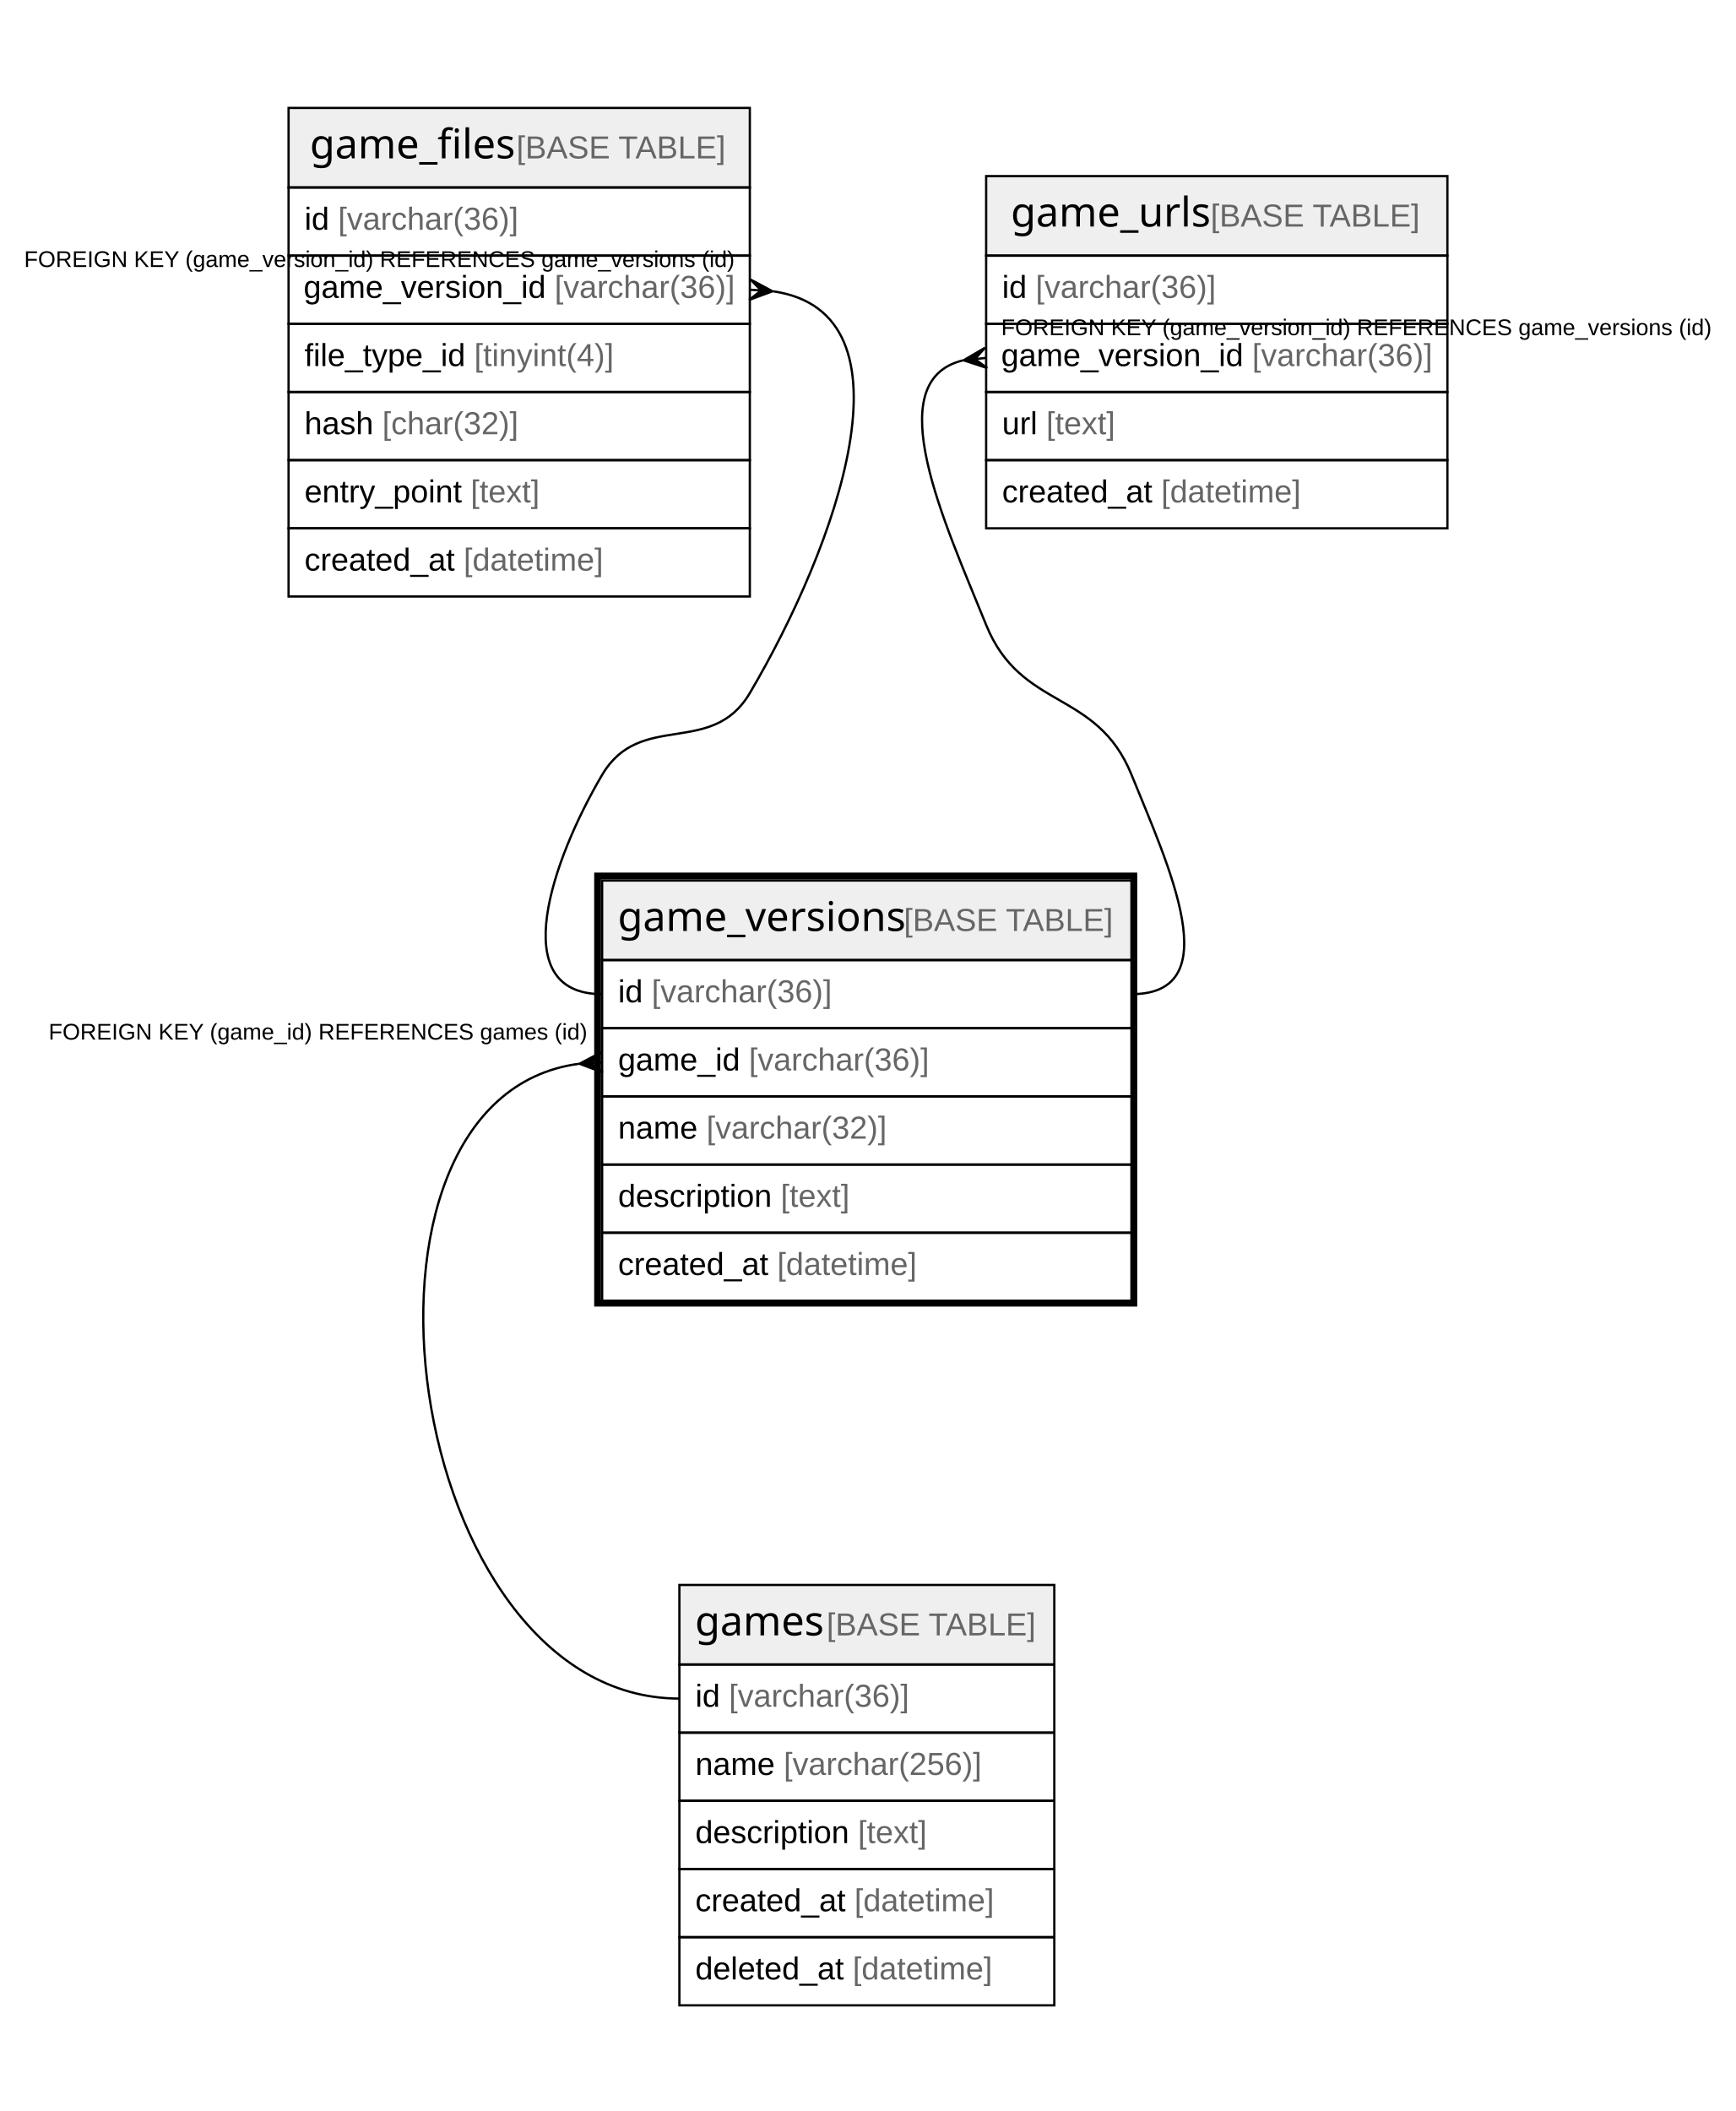
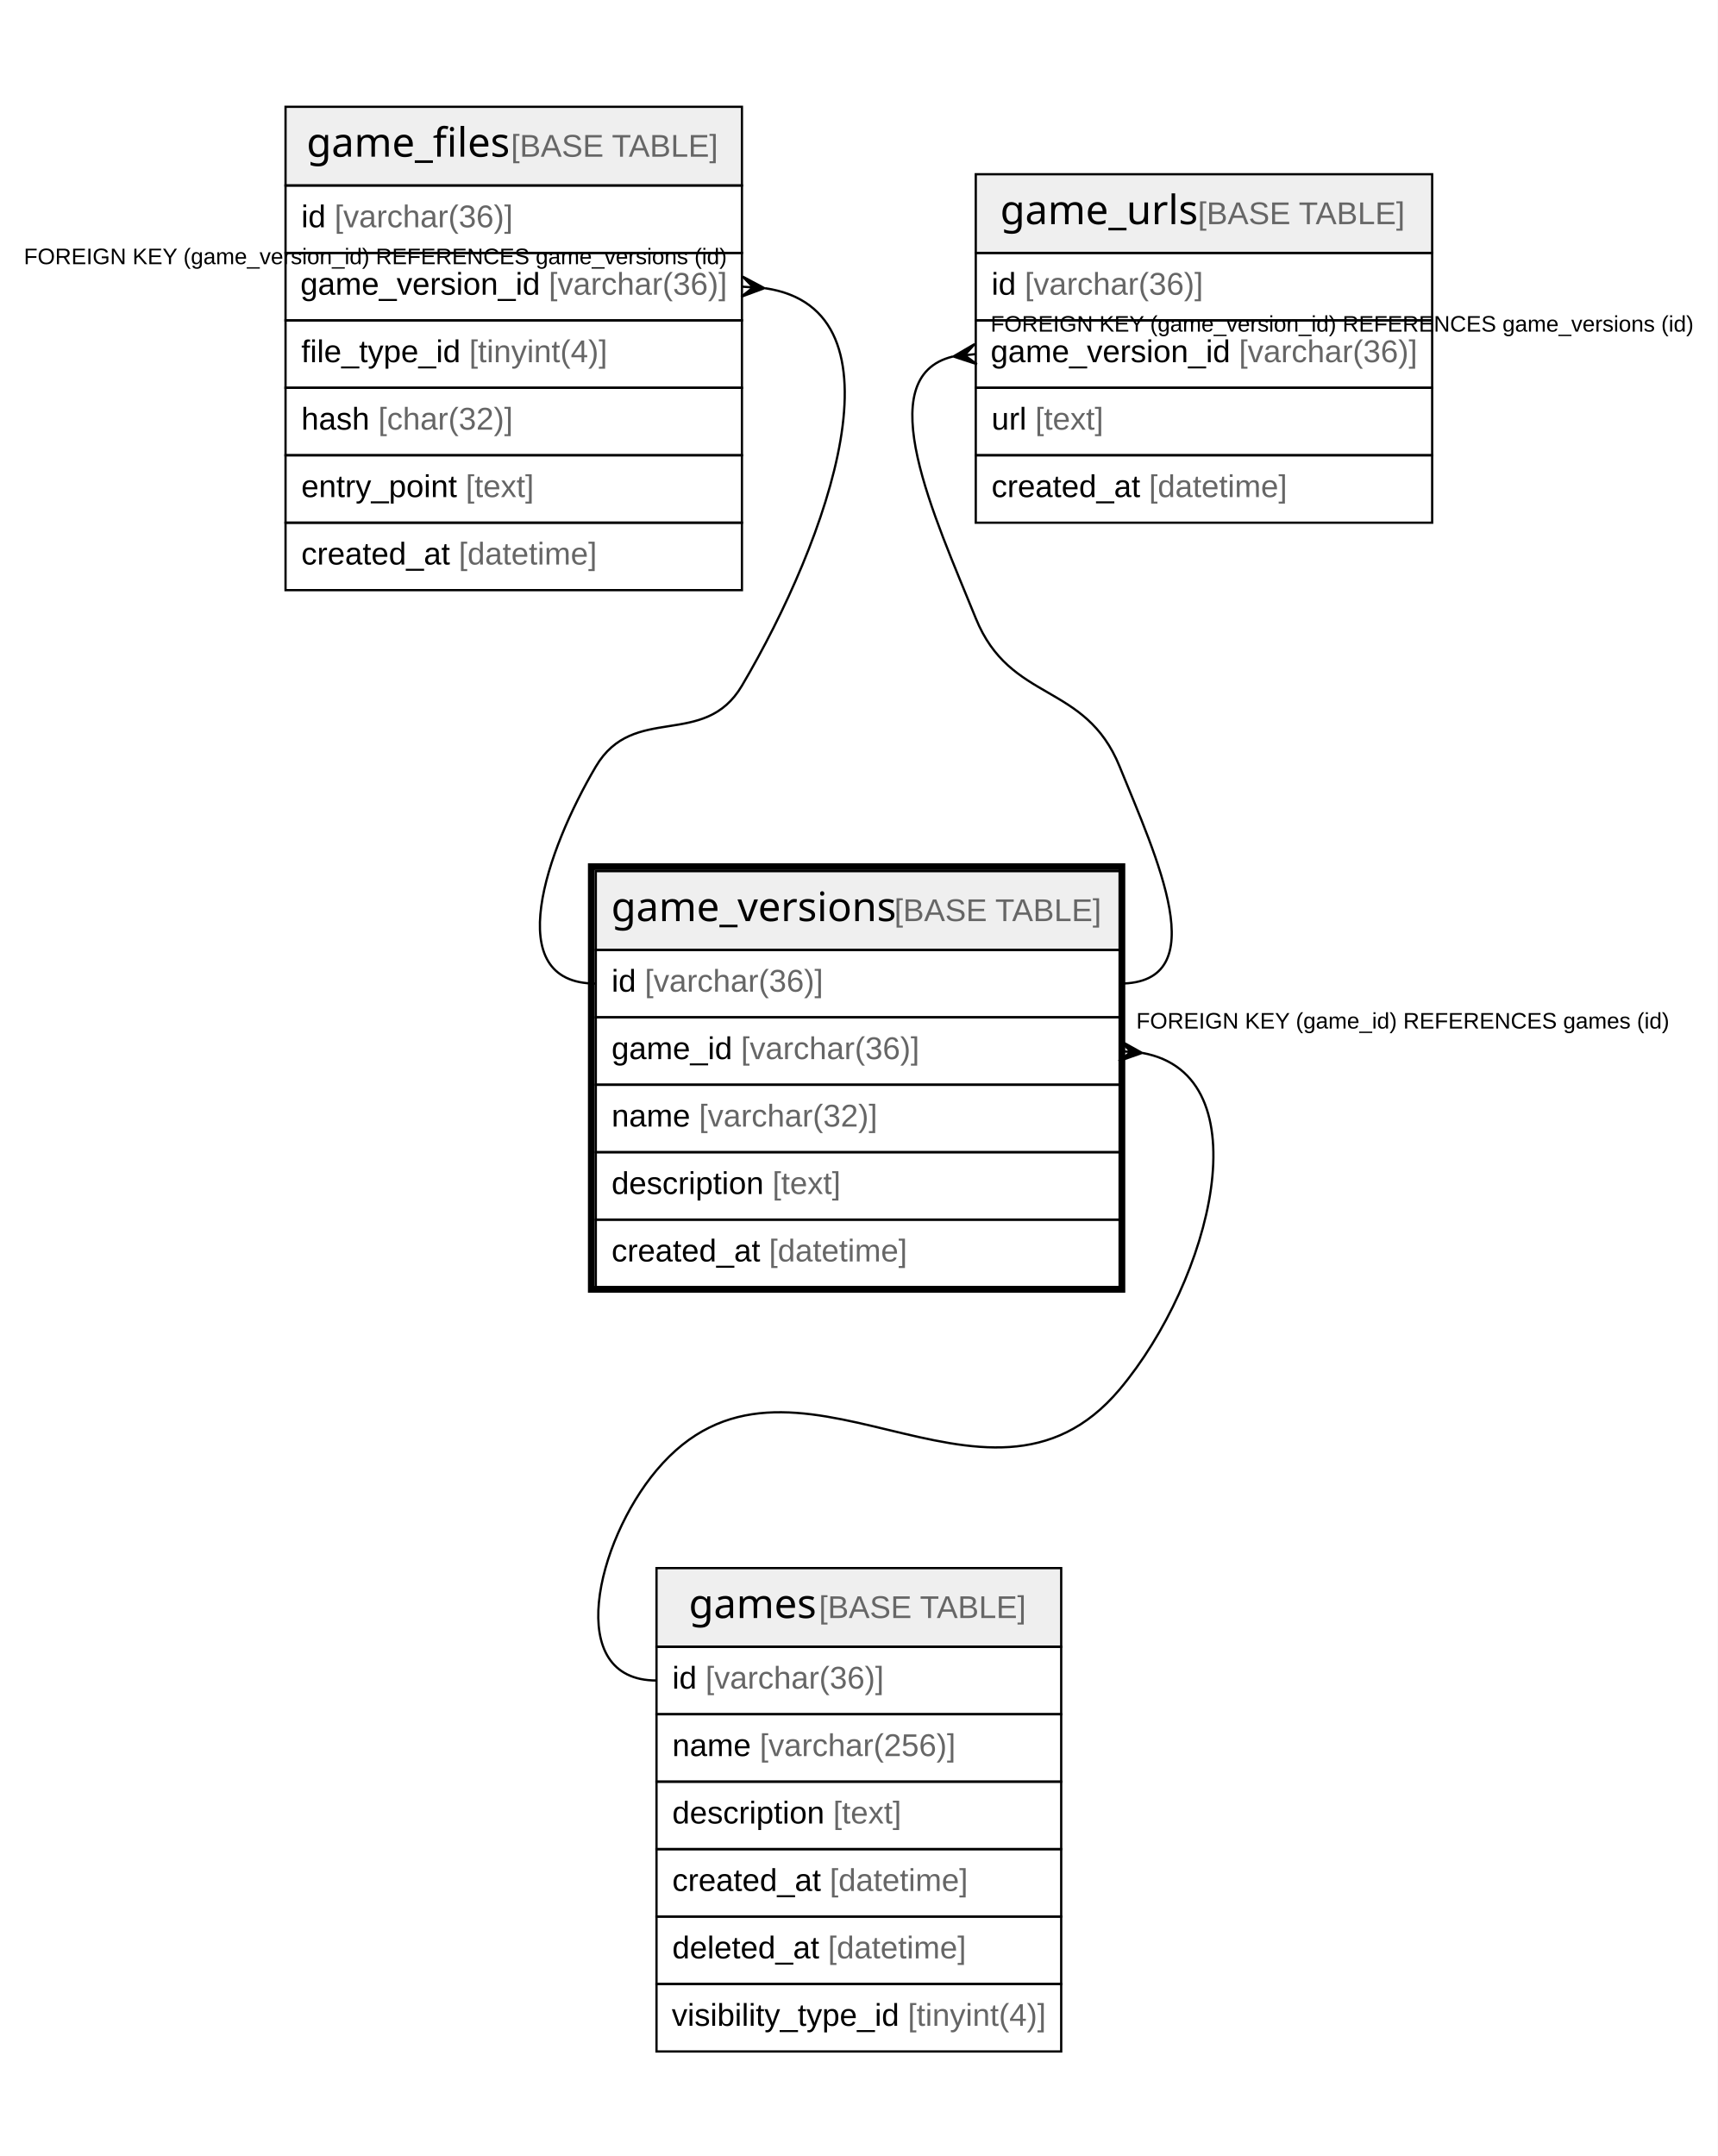
- <svg xmlns="http://www.w3.org/2000/svg" width="764pt" height="929pt" viewBox="0.00 0.00 764.00 929.00">
-   <g id="graph0" class="graph" transform="scale(1 1) rotate(0) translate(4 925)">
-     <polygon fill="#ffffff" stroke="transparent" points="-4,4 -4,-925 760,-925 760,4 -4,4" />
+ <svg xmlns="http://www.w3.org/2000/svg" width="764pt" height="959pt" viewBox="0.00 0.00 764.00 959.00">
+   <g id="graph0" class="graph" transform="scale(1 1) rotate(0) translate(4 955)">
+     <polygon fill="#ffffff" stroke="transparent" points="-4,4 -4,-955 760,-955 760,4 -4,4" />
    <g id="node1" class="node">
-       <polygon fill="#efefef" stroke="transparent" points="261,-502.5 261,-537.5 494,-537.5 494,-502.5 261,-502.5" />
-       <polygon fill="none" stroke="#000000" points="261,-502.5 261,-537.5 494,-537.5 494,-502.5 261,-502.5" />
-       <text text-anchor="start" x="267.862" y="-515.3" font-family="Arial Bold" font-size="18.00" fill="#000000">game_versions</text>
-       <text text-anchor="start" x="389.884" y="-515.3" font-family="Arial" font-size="14.00" fill="#000000"> </text>
-       <text text-anchor="start" x="393.775" y="-515.3" font-family="Arial" font-size="14.00" fill="#666666">[BASE TABLE]</text>
+       <polygon fill="#efefef" stroke="transparent" points="261,-532.5 261,-567.5 494,-567.5 494,-532.5 261,-532.5" />
+       <polygon fill="none" stroke="#000000" points="261,-532.5 261,-567.5 494,-567.5 494,-532.5 261,-532.5" />
+       <text text-anchor="start" x="267.862" y="-545.3" font-family="Arial Bold" font-size="18.00" fill="#000000">game_versions</text>
+       <text text-anchor="start" x="389.884" y="-545.3" font-family="Arial" font-size="14.00" fill="#000000"> </text>
+       <text text-anchor="start" x="393.775" y="-545.3" font-family="Arial" font-size="14.00" fill="#666666">[BASE TABLE]</text>
+       <polygon fill="none" stroke="#000000" points="261,-502.5 261,-532.5 494,-532.5 494,-502.5 261,-502.5" />
+       <text text-anchor="start" x="268" y="-513.9" font-family="Arial" font-size="14.00" fill="#000000">id </text>
+       <text text-anchor="start" x="282.78" y="-513.9" font-family="Arial" font-size="14.00" fill="#666666">[varchar(36)]</text>
      <polygon fill="none" stroke="#000000" points="261,-472.5 261,-502.5 494,-502.5 494,-472.5 261,-472.5" />
-       <text text-anchor="start" x="268" y="-483.9" font-family="Arial" font-size="14.00" fill="#000000">id </text>
-       <text text-anchor="start" x="282.78" y="-483.9" font-family="Arial" font-size="14.00" fill="#666666">[varchar(36)]</text>
+       <text text-anchor="start" x="268" y="-483.9" font-family="Arial" font-size="14.00" fill="#000000">game_id </text>
+       <text text-anchor="start" x="325.571" y="-483.9" font-family="Arial" font-size="14.00" fill="#666666">[varchar(36)]</text>
      <polygon fill="none" stroke="#000000" points="261,-442.5 261,-472.5 494,-472.5 494,-442.5 261,-442.5" />
-       <text text-anchor="start" x="268" y="-453.9" font-family="Arial" font-size="14.00" fill="#000000">game_id </text>
-       <text text-anchor="start" x="325.571" y="-453.9" font-family="Arial" font-size="14.00" fill="#666666">[varchar(36)]</text>
+       <text text-anchor="start" x="268" y="-453.9" font-family="Arial" font-size="14.00" fill="#000000">name </text>
+       <text text-anchor="start" x="306.899" y="-453.9" font-family="Arial" font-size="14.00" fill="#666666">[varchar(32)]</text>
      <polygon fill="none" stroke="#000000" points="261,-412.5 261,-442.5 494,-442.5 494,-412.5 261,-412.5" />
-       <text text-anchor="start" x="268" y="-423.9" font-family="Arial" font-size="14.00" fill="#000000">name </text>
-       <text text-anchor="start" x="306.899" y="-423.9" font-family="Arial" font-size="14.00" fill="#666666">[varchar(32)]</text>
+       <text text-anchor="start" x="268" y="-423.9" font-family="Arial" font-size="14.00" fill="#000000">description </text>
+       <text text-anchor="start" x="339.568" y="-423.9" font-family="Arial" font-size="14.00" fill="#666666">[text]</text>
      <polygon fill="none" stroke="#000000" points="261,-382.5 261,-412.5 494,-412.5 494,-382.5 261,-382.5" />
-       <text text-anchor="start" x="268" y="-393.9" font-family="Arial" font-size="14.00" fill="#000000">description </text>
-       <text text-anchor="start" x="339.568" y="-393.9" font-family="Arial" font-size="14.00" fill="#666666">[text]</text>
-       <polygon fill="none" stroke="#000000" points="261,-352.5 261,-382.5 494,-382.5 494,-352.5 261,-352.5" />
-       <text text-anchor="start" x="268" y="-363.9" font-family="Arial" font-size="14.00" fill="#000000">created_at </text>
-       <text text-anchor="start" x="338.028" y="-363.9" font-family="Arial" font-size="14.00" fill="#666666">[datetime]</text>
-       <polygon fill="none" stroke="#000000" stroke-width="3" points="259,-351.5 259,-539.5 495,-539.5 495,-351.5 259,-351.5" />
+       <text text-anchor="start" x="268" y="-393.9" font-family="Arial" font-size="14.00" fill="#000000">created_at </text>
+       <text text-anchor="start" x="338.028" y="-393.9" font-family="Arial" font-size="14.00" fill="#666666">[datetime]</text>
+       <polygon fill="none" stroke="#000000" stroke-width="3" points="259,-381.5 259,-569.5 495,-569.5 495,-381.5 259,-381.5" />
    </g>
    <g id="node4" class="node">
-       <polygon fill="#efefef" stroke="transparent" points="295,-192.5 295,-227.5 460,-227.5 460,-192.5 295,-192.5" />
-       <polygon fill="none" stroke="#000000" points="295,-192.5 295,-227.5 460,-227.5 460,-192.5 295,-192.5" />
-       <text text-anchor="start" x="301.868" y="-205.3" font-family="Arial Bold" font-size="18.00" fill="#000000">games</text>
-       <text text-anchor="start" x="355.878" y="-205.3" font-family="Arial" font-size="14.00" fill="#000000"> </text>
-       <text text-anchor="start" x="359.769" y="-205.3" font-family="Arial" font-size="14.00" fill="#666666">[BASE TABLE]</text>
-       <polygon fill="none" stroke="#000000" points="295,-162.5 295,-192.5 460,-192.5 460,-162.5 295,-162.5" />
-       <text text-anchor="start" x="302" y="-173.9" font-family="Arial" font-size="14.00" fill="#000000">id </text>
-       <text text-anchor="start" x="316.78" y="-173.9" font-family="Arial" font-size="14.00" fill="#666666">[varchar(36)]</text>
-       <polygon fill="none" stroke="#000000" points="295,-132.5 295,-162.5 460,-162.5 460,-132.5 295,-132.5" />
-       <text text-anchor="start" x="302" y="-143.9" font-family="Arial" font-size="14.00" fill="#000000">name </text>
-       <text text-anchor="start" x="340.899" y="-143.9" font-family="Arial" font-size="14.00" fill="#666666">[varchar(256)]</text>
-       <polygon fill="none" stroke="#000000" points="295,-102.5 295,-132.5 460,-132.5 460,-102.5 295,-102.5" />
-       <text text-anchor="start" x="302" y="-113.9" font-family="Arial" font-size="14.00" fill="#000000">description </text>
-       <text text-anchor="start" x="373.568" y="-113.9" font-family="Arial" font-size="14.00" fill="#666666">[text]</text>
-       <polygon fill="none" stroke="#000000" points="295,-72.5 295,-102.5 460,-102.5 460,-72.5 295,-72.5" />
-       <text text-anchor="start" x="302" y="-83.9" font-family="Arial" font-size="14.00" fill="#000000">created_at </text>
-       <text text-anchor="start" x="372.028" y="-83.9" font-family="Arial" font-size="14.00" fill="#666666">[datetime]</text>
-       <polygon fill="none" stroke="#000000" points="295,-42.5 295,-72.5 460,-72.5 460,-42.5 295,-42.5" />
-       <text text-anchor="start" x="302" y="-53.9" font-family="Arial" font-size="14.00" fill="#000000">deleted_at </text>
-       <text text-anchor="start" x="371.257" y="-53.9" font-family="Arial" font-size="14.00" fill="#666666">[datetime]</text>
+       <polygon fill="#efefef" stroke="transparent" points="288,-222.5 288,-257.5 468,-257.5 468,-222.5 288,-222.5" />
+       <polygon fill="none" stroke="#000000" points="288,-222.5 288,-257.5 468,-257.5 468,-222.5 288,-222.5" />
+       <text text-anchor="start" x="302.368" y="-235.3" font-family="Arial Bold" font-size="18.00" fill="#000000">games</text>
+       <text text-anchor="start" x="356.378" y="-235.3" font-family="Arial" font-size="14.00" fill="#000000"> </text>
+       <text text-anchor="start" x="360.269" y="-235.3" font-family="Arial" font-size="14.00" fill="#666666">[BASE TABLE]</text>
+       <polygon fill="none" stroke="#000000" points="288,-192.5 288,-222.5 468,-222.5 468,-192.5 288,-192.5" />
+       <text text-anchor="start" x="295" y="-203.9" font-family="Arial" font-size="14.00" fill="#000000">id </text>
+       <text text-anchor="start" x="309.78" y="-203.9" font-family="Arial" font-size="14.00" fill="#666666">[varchar(36)]</text>
+       <polygon fill="none" stroke="#000000" points="288,-162.5 288,-192.5 468,-192.5 468,-162.5 288,-162.5" />
+       <text text-anchor="start" x="295" y="-173.9" font-family="Arial" font-size="14.00" fill="#000000">name </text>
+       <text text-anchor="start" x="333.899" y="-173.9" font-family="Arial" font-size="14.00" fill="#666666">[varchar(256)]</text>
+       <polygon fill="none" stroke="#000000" points="288,-132.5 288,-162.5 468,-162.5 468,-132.5 288,-132.5" />
+       <text text-anchor="start" x="295" y="-143.9" font-family="Arial" font-size="14.00" fill="#000000">description </text>
+       <text text-anchor="start" x="366.568" y="-143.9" font-family="Arial" font-size="14.00" fill="#666666">[text]</text>
+       <polygon fill="none" stroke="#000000" points="288,-102.5 288,-132.5 468,-132.5 468,-102.5 288,-102.5" />
+       <text text-anchor="start" x="295" y="-113.9" font-family="Arial" font-size="14.00" fill="#000000">created_at </text>
+       <text text-anchor="start" x="365.028" y="-113.9" font-family="Arial" font-size="14.00" fill="#666666">[datetime]</text>
+       <polygon fill="none" stroke="#000000" points="288,-72.5 288,-102.5 468,-102.5 468,-72.5 288,-72.5" />
+       <text text-anchor="start" x="295" y="-83.9" font-family="Arial" font-size="14.00" fill="#000000">deleted_at </text>
+       <text text-anchor="start" x="364.257" y="-83.9" font-family="Arial" font-size="14.00" fill="#666666">[datetime]</text>
+       <polygon fill="none" stroke="#000000" points="288,-42.5 288,-72.5 468,-72.5 468,-42.5 288,-42.5" />
+       <text text-anchor="start" x="294.774" y="-53.9" font-family="Arial" font-size="14.00" fill="#000000">visibility_type_id </text>
+       <text text-anchor="start" x="399.781" y="-53.9" font-family="Arial" font-size="14.00" fill="#666666">[tinyint(4)]</text>
    </g>
    <g id="edge3" class="edge">
-       <path fill="none" stroke="#000000" d="M250.731,-456.839C137.641,-441.865 173.192,-177.5 295,-177.5" />
-       <polygon fill="#000000" stroke="#000000" points="251.021,-456.858 260.711,-461.991 256.01,-457.179 261,-457.5 261,-457.5 261,-457.5 256.01,-457.179 261.289,-453.009 251.021,-456.858 251.021,-456.858" />
-       <text text-anchor="start" x="17.386" y="-467.5" font-family="Arial" font-size="10.00" fill="#000000">FOREIGN KEY (game_id) REFERENCES games (id)</text>
+       <path fill="none" stroke="#000000" d="M504.171,-486.633C558.222,-476.784 534.681,-385.407 494,-337 434.203,-265.847 347.797,-372.153 288,-301 261.264,-269.187 246.444,-207.5 288,-207.5" />
+       <polygon fill="#000000" stroke="#000000" points="503.964,-486.651 493.618,-483.016 498.982,-487.075 494,-487.5 494,-487.5 494,-487.5 498.982,-487.075 494.382,-491.984 503.964,-486.651 503.964,-486.651" />
+       <text text-anchor="start" x="501.386" y="-497.5" font-family="Arial" font-size="10.00" fill="#000000">FOREIGN KEY (game_id) REFERENCES games (id)</text>
    </g>
    <g id="node2" class="node">
-       <polygon fill="#efefef" stroke="transparent" points="123,-842.5 123,-877.5 326,-877.5 326,-842.5 123,-842.5" />
-       <polygon fill="none" stroke="#000000" points="123,-842.5 123,-877.5 326,-877.5 326,-842.5 123,-842.5" />
-       <text text-anchor="start" x="132.366" y="-855.3" font-family="Arial Bold" font-size="18.00" fill="#000000">game_files</text>
-       <text text-anchor="start" x="219.38" y="-855.3" font-family="Arial" font-size="14.00" fill="#000000"> </text>
-       <text text-anchor="start" x="223.271" y="-855.3" font-family="Arial" font-size="14.00" fill="#666666">[BASE TABLE]</text>
+       <polygon fill="#efefef" stroke="transparent" points="123,-872.5 123,-907.5 326,-907.5 326,-872.5 123,-872.5" />
+       <polygon fill="none" stroke="#000000" points="123,-872.5 123,-907.5 326,-907.5 326,-872.5 123,-872.5" />
+       <text text-anchor="start" x="132.366" y="-885.3" font-family="Arial Bold" font-size="18.00" fill="#000000">game_files</text>
+       <text text-anchor="start" x="219.38" y="-885.3" font-family="Arial" font-size="14.00" fill="#000000"> </text>
+       <text text-anchor="start" x="223.271" y="-885.3" font-family="Arial" font-size="14.00" fill="#666666">[BASE TABLE]</text>
+       <polygon fill="none" stroke="#000000" points="123,-842.5 123,-872.5 326,-872.5 326,-842.5 123,-842.5" />
+       <text text-anchor="start" x="130" y="-853.9" font-family="Arial" font-size="14.00" fill="#000000">id </text>
+       <text text-anchor="start" x="144.78" y="-853.9" font-family="Arial" font-size="14.00" fill="#666666">[varchar(36)]</text>
      <polygon fill="none" stroke="#000000" points="123,-812.5 123,-842.5 326,-842.5 326,-812.5 123,-812.5" />
-       <text text-anchor="start" x="130" y="-823.9" font-family="Arial" font-size="14.00" fill="#000000">id </text>
-       <text text-anchor="start" x="144.78" y="-823.9" font-family="Arial" font-size="14.00" fill="#666666">[varchar(36)]</text>
+       <text text-anchor="start" x="129.597" y="-823.9" font-family="Arial" font-size="14.00" fill="#000000">game_version_id </text>
+       <text text-anchor="start" x="240.066" y="-823.9" font-family="Arial" font-size="14.00" fill="#666666">[varchar(36)]</text>
      <polygon fill="none" stroke="#000000" points="123,-782.5 123,-812.5 326,-812.5 326,-782.5 123,-782.5" />
-       <text text-anchor="start" x="129.597" y="-793.9" font-family="Arial" font-size="14.00" fill="#000000">game_version_id </text>
-       <text text-anchor="start" x="240.066" y="-793.9" font-family="Arial" font-size="14.00" fill="#666666">[varchar(36)]</text>
+       <text text-anchor="start" x="130" y="-793.9" font-family="Arial" font-size="14.00" fill="#000000">file_type_id </text>
+       <text text-anchor="start" x="204.687" y="-793.9" font-family="Arial" font-size="14.00" fill="#666666">[tinyint(4)]</text>
      <polygon fill="none" stroke="#000000" points="123,-752.5 123,-782.5 326,-782.5 326,-752.5 123,-752.5" />
-       <text text-anchor="start" x="130" y="-763.9" font-family="Arial" font-size="14.00" fill="#000000">file_type_id </text>
-       <text text-anchor="start" x="204.687" y="-763.9" font-family="Arial" font-size="14.00" fill="#666666">[tinyint(4)]</text>
+       <text text-anchor="start" x="130" y="-763.9" font-family="Arial" font-size="14.00" fill="#000000">hash </text>
+       <text text-anchor="start" x="164.238" y="-763.9" font-family="Arial" font-size="14.00" fill="#666666">[char(32)]</text>
      <polygon fill="none" stroke="#000000" points="123,-722.5 123,-752.5 326,-752.5 326,-722.5 123,-722.5" />
-       <text text-anchor="start" x="130" y="-733.9" font-family="Arial" font-size="14.00" fill="#000000">hash </text>
-       <text text-anchor="start" x="164.238" y="-733.9" font-family="Arial" font-size="14.00" fill="#666666">[char(32)]</text>
+       <text text-anchor="start" x="130" y="-733.9" font-family="Arial" font-size="14.00" fill="#000000">entry_point </text>
+       <text text-anchor="start" x="203.135" y="-733.9" font-family="Arial" font-size="14.00" fill="#666666">[text]</text>
      <polygon fill="none" stroke="#000000" points="123,-692.5 123,-722.5 326,-722.5 326,-692.5 123,-692.5" />
-       <text text-anchor="start" x="130" y="-703.9" font-family="Arial" font-size="14.00" fill="#000000">entry_point </text>
-       <text text-anchor="start" x="203.135" y="-703.9" font-family="Arial" font-size="14.00" fill="#666666">[text]</text>
-       <polygon fill="none" stroke="#000000" points="123,-662.5 123,-692.5 326,-692.5 326,-662.5 123,-662.5" />
-       <text text-anchor="start" x="130" y="-673.9" font-family="Arial" font-size="14.00" fill="#000000">created_at </text>
-       <text text-anchor="start" x="200.028" y="-673.9" font-family="Arial" font-size="14.00" fill="#666666">[datetime]</text>
+       <text text-anchor="start" x="130" y="-703.9" font-family="Arial" font-size="14.00" fill="#000000">created_at </text>
+       <text text-anchor="start" x="200.028" y="-703.9" font-family="Arial" font-size="14.00" fill="#666666">[datetime]</text>
    </g>
    <g id="edge1" class="edge">
-       <path fill="none" stroke="#000000" d="M336.33,-796.793C401.245,-787.322 364.174,-684.78 326,-620 309.234,-591.549 277.766,-612.451 261,-584 239.226,-547.049 218.111,-487.5 261,-487.5" />
-       <polygon fill="#000000" stroke="#000000" points="335.977,-796.818 325.693,-793.01 330.988,-797.159 326,-797.5 326,-797.5 326,-797.5 330.988,-797.159 326.307,-801.99 335.977,-796.818 335.977,-796.818" />
-       <text text-anchor="start" x="6.602" y="-807.5" font-family="Arial" font-size="10.00" fill="#000000">FOREIGN KEY (game_version_id) REFERENCES game_versions (id)</text>
+       <path fill="none" stroke="#000000" d="M336.33,-826.793C401.245,-817.322 364.174,-714.78 326,-650 309.234,-621.549 277.766,-642.451 261,-614 239.226,-577.049 218.111,-517.5 261,-517.5" />
+       <polygon fill="#000000" stroke="#000000" points="335.977,-826.818 325.693,-823.01 330.988,-827.159 326,-827.5 326,-827.5 326,-827.5 330.988,-827.159 326.307,-831.99 335.977,-826.818 335.977,-826.818" />
+       <text text-anchor="start" x="6.602" y="-837.5" font-family="Arial" font-size="10.00" fill="#000000">FOREIGN KEY (game_version_id) REFERENCES game_versions (id)</text>
    </g>
    <g id="node3" class="node">
-       <polygon fill="#efefef" stroke="transparent" points="430,-812.5 430,-847.5 633,-847.5 633,-812.5 430,-812.5" />
-       <polygon fill="none" stroke="#000000" points="430,-812.5 430,-847.5 633,-847.5 633,-812.5 430,-812.5" />
-       <text text-anchor="start" x="440.868" y="-825.3" font-family="Arial Bold" font-size="18.00" fill="#000000">game_urls</text>
-       <text text-anchor="start" x="524.878" y="-825.3" font-family="Arial" font-size="14.00" fill="#000000"> </text>
-       <text text-anchor="start" x="528.769" y="-825.3" font-family="Arial" font-size="14.00" fill="#666666">[BASE TABLE]</text>
+       <polygon fill="#efefef" stroke="transparent" points="430,-842.5 430,-877.5 633,-877.5 633,-842.5 430,-842.5" />
+       <polygon fill="none" stroke="#000000" points="430,-842.5 430,-877.5 633,-877.5 633,-842.5 430,-842.5" />
+       <text text-anchor="start" x="440.868" y="-855.3" font-family="Arial Bold" font-size="18.00" fill="#000000">game_urls</text>
+       <text text-anchor="start" x="524.878" y="-855.3" font-family="Arial" font-size="14.00" fill="#000000"> </text>
+       <text text-anchor="start" x="528.769" y="-855.3" font-family="Arial" font-size="14.00" fill="#666666">[BASE TABLE]</text>
+       <polygon fill="none" stroke="#000000" points="430,-812.5 430,-842.5 633,-842.5 633,-812.5 430,-812.5" />
+       <text text-anchor="start" x="437" y="-823.9" font-family="Arial" font-size="14.00" fill="#000000">id </text>
+       <text text-anchor="start" x="451.78" y="-823.9" font-family="Arial" font-size="14.00" fill="#666666">[varchar(36)]</text>
      <polygon fill="none" stroke="#000000" points="430,-782.5 430,-812.5 633,-812.5 633,-782.5 430,-782.5" />
-       <text text-anchor="start" x="437" y="-793.9" font-family="Arial" font-size="14.00" fill="#000000">id </text>
-       <text text-anchor="start" x="451.78" y="-793.9" font-family="Arial" font-size="14.00" fill="#666666">[varchar(36)]</text>
+       <text text-anchor="start" x="436.598" y="-793.9" font-family="Arial" font-size="14.00" fill="#000000">game_version_id </text>
+       <text text-anchor="start" x="547.066" y="-793.9" font-family="Arial" font-size="14.00" fill="#666666">[varchar(36)]</text>
      <polygon fill="none" stroke="#000000" points="430,-752.5 430,-782.5 633,-782.5 633,-752.5 430,-752.5" />
-       <text text-anchor="start" x="436.598" y="-763.9" font-family="Arial" font-size="14.00" fill="#000000">game_version_id </text>
-       <text text-anchor="start" x="547.066" y="-763.9" font-family="Arial" font-size="14.00" fill="#666666">[varchar(36)]</text>
+       <text text-anchor="start" x="437" y="-763.9" font-family="Arial" font-size="14.00" fill="#000000">url </text>
+       <text text-anchor="start" x="456.44" y="-763.9" font-family="Arial" font-size="14.00" fill="#666666">[text]</text>
      <polygon fill="none" stroke="#000000" points="430,-722.5 430,-752.5 633,-752.5 633,-722.5 430,-722.5" />
-       <text text-anchor="start" x="437" y="-733.9" font-family="Arial" font-size="14.00" fill="#000000">url </text>
-       <text text-anchor="start" x="456.44" y="-733.9" font-family="Arial" font-size="14.00" fill="#666666">[text]</text>
-       <polygon fill="none" stroke="#000000" points="430,-692.5 430,-722.5 633,-722.5 633,-692.5 430,-692.5" />
-       <text text-anchor="start" x="437" y="-703.9" font-family="Arial" font-size="14.00" fill="#000000">created_at </text>
-       <text text-anchor="start" x="507.028" y="-703.9" font-family="Arial" font-size="14.00" fill="#666666">[datetime]</text>
+       <text text-anchor="start" x="437" y="-733.9" font-family="Arial" font-size="14.00" fill="#000000">created_at </text>
+       <text text-anchor="start" x="507.028" y="-733.9" font-family="Arial" font-size="14.00" fill="#666666">[datetime]</text>
    </g>
    <g id="edge2" class="edge">
-       <path fill="none" stroke="#000000" d="M419.734,-766.395C382.547,-757.357 411.843,-694.807 430,-650 445.346,-612.131 478.654,-621.869 494,-584 510.108,-544.251 536.889,-487.5 494,-487.5" />
-       <polygon fill="#000000" stroke="#000000" points="420.058,-766.429 429.518,-771.974 425.029,-766.965 430,-767.5 430,-767.5 430,-767.5 425.029,-766.965 430.482,-763.026 420.058,-766.429 420.058,-766.429" />
-       <text text-anchor="start" x="436.602" y="-777.5" font-family="Arial" font-size="10.00" fill="#000000">FOREIGN KEY (game_version_id) REFERENCES game_versions (id)</text>
+       <path fill="none" stroke="#000000" d="M419.734,-796.395C382.547,-787.357 411.843,-724.807 430,-680 445.346,-642.131 478.654,-651.869 494,-614 510.108,-574.251 536.889,-517.5 494,-517.5" />
+       <polygon fill="#000000" stroke="#000000" points="420.058,-796.429 429.518,-801.974 425.029,-796.965 430,-797.5 430,-797.5 430,-797.5 425.029,-796.965 430.482,-793.026 420.058,-796.429 420.058,-796.429" />
+       <text text-anchor="start" x="436.602" y="-807.5" font-family="Arial" font-size="10.00" fill="#000000">FOREIGN KEY (game_version_id) REFERENCES game_versions (id)</text>
    </g>
  </g>
</svg>
